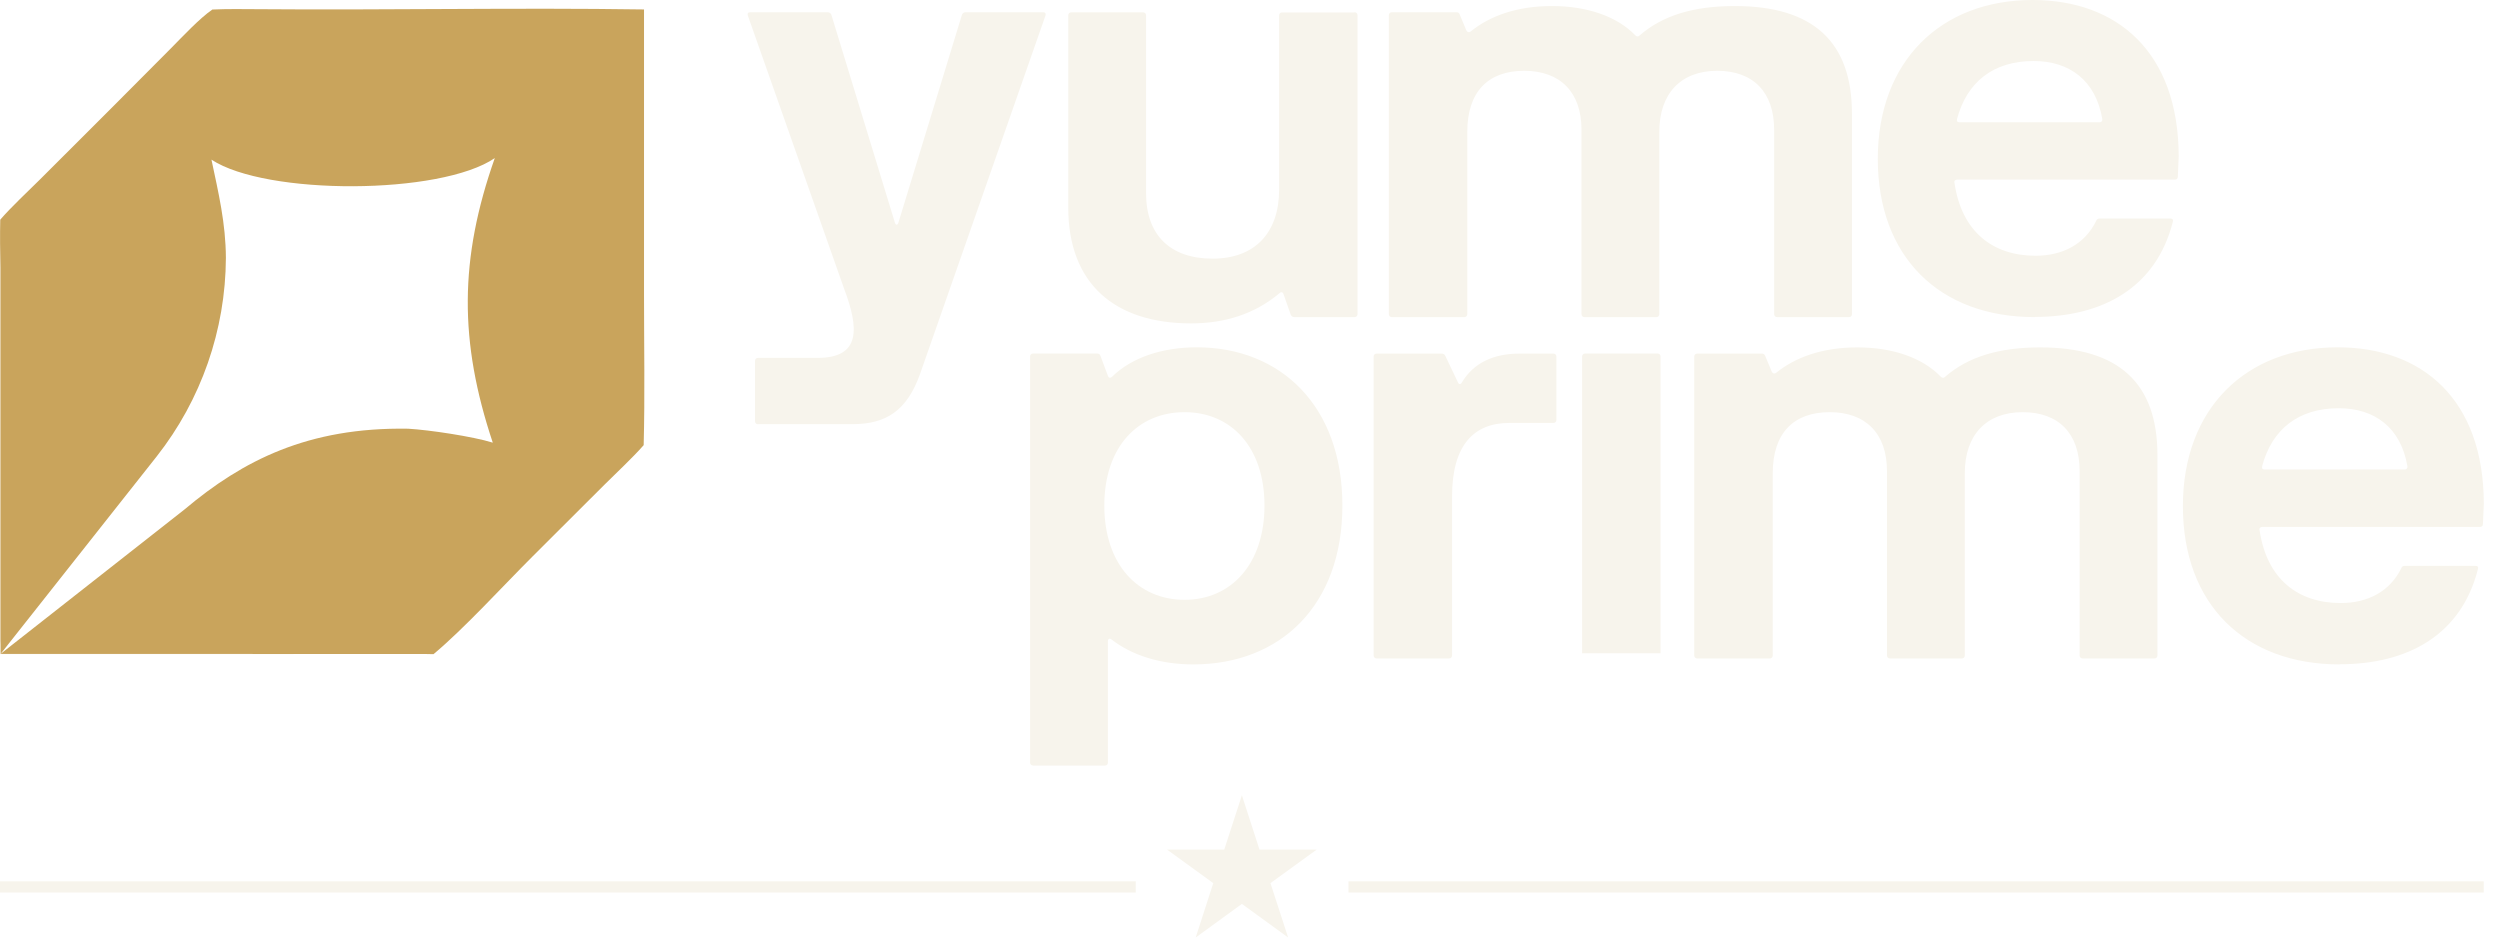
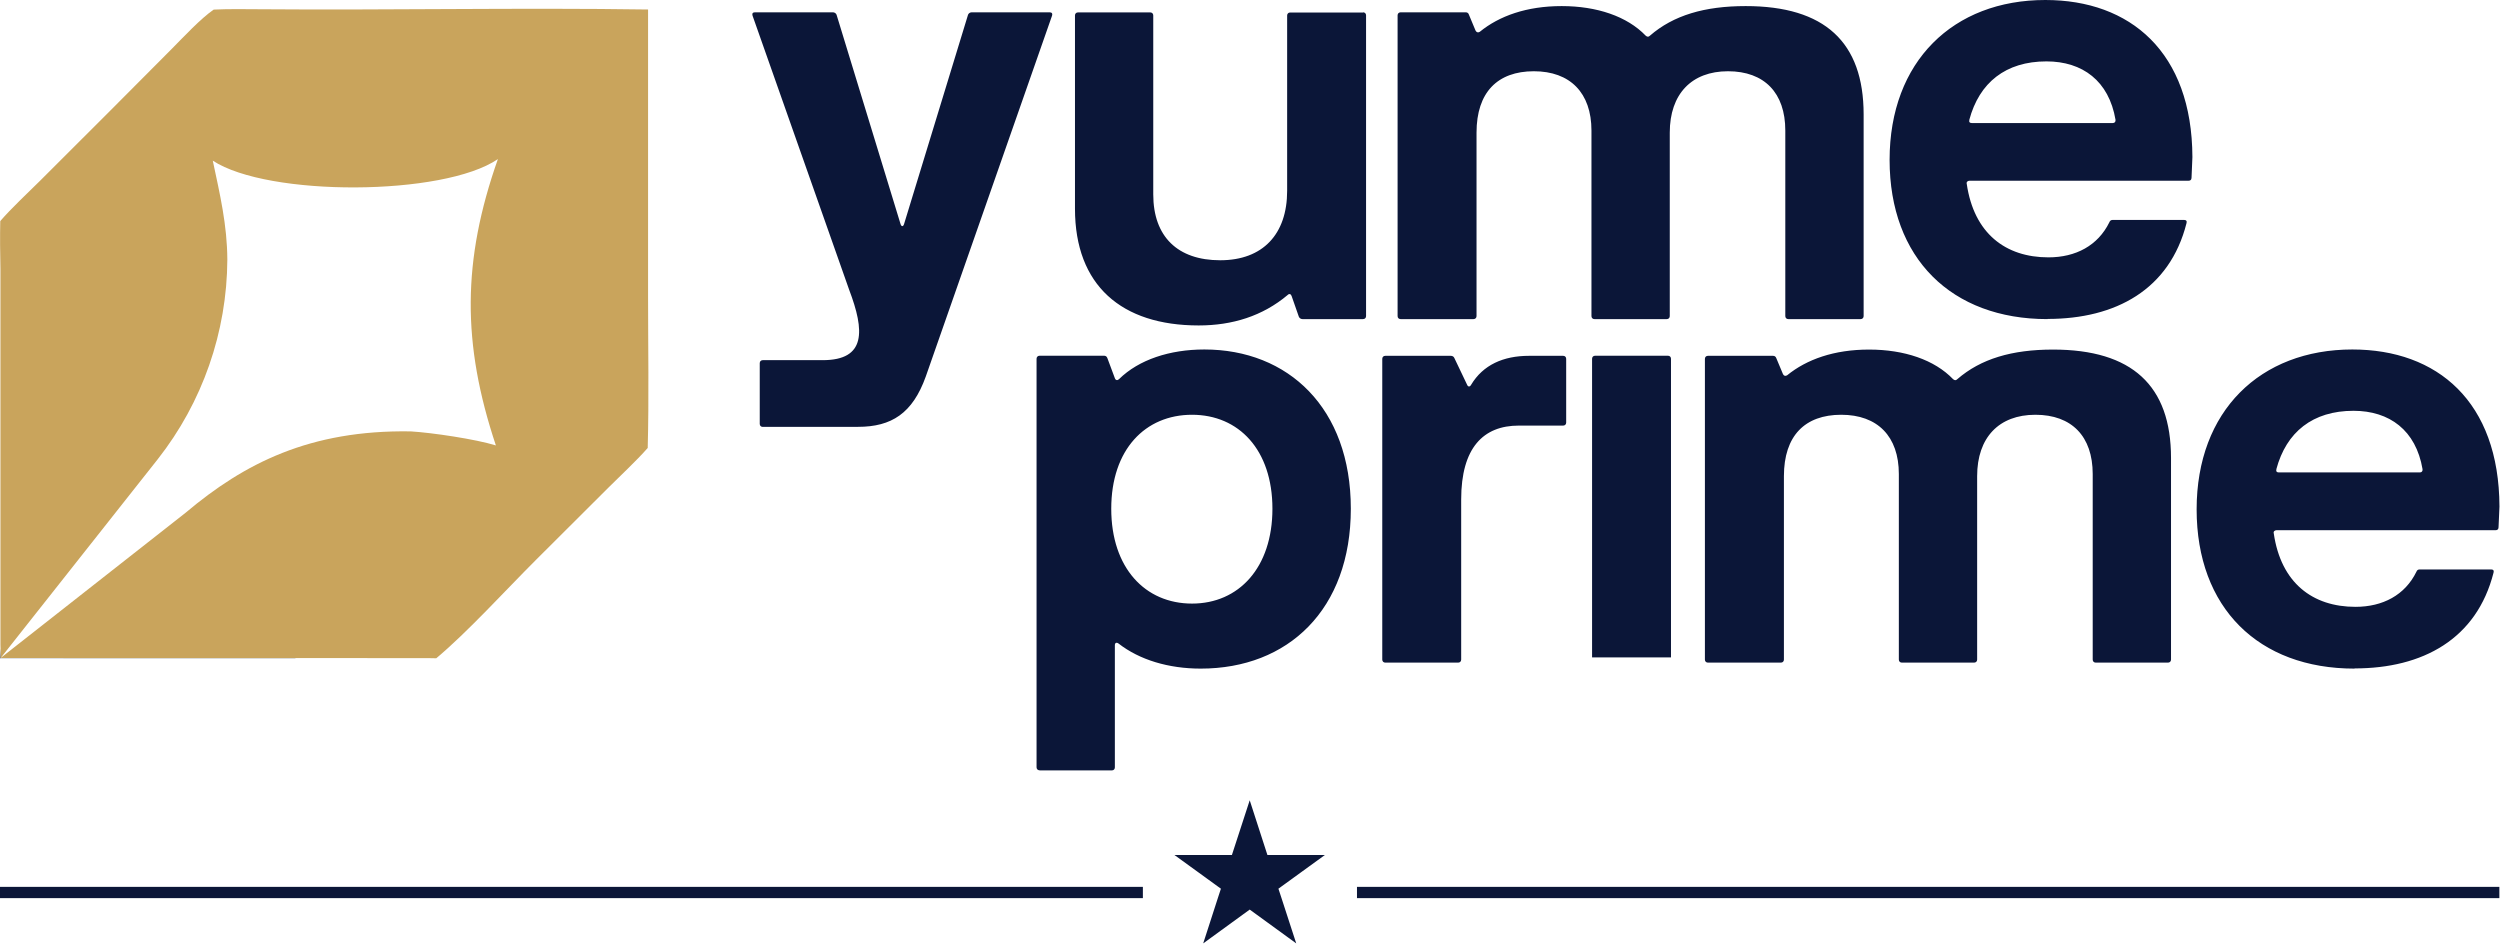
- <svg xmlns="http://www.w3.org/2000/svg" width="120" height="45" viewBox="0 0 120 45" fill="none">
-   <path d="M30.913 14.142V0.454C24.749 0.361 18.561 0.492 12.398 0.441C11.683 0.437 10.902 0.424 10.192 0.458C9.566 0.891 8.764 1.756 8.201 2.323L5.264 5.273L1.92 8.613C1.336 9.192 0.529 9.944 0.012 10.545C-0.005 11.289 0.004 12.062 0.021 12.843V30.942L0.029 30.753L0.021 31.388L20.41 31.392C20.54 31.392 20.674 31.396 20.809 31.4C22.287 30.165 24.149 28.119 25.577 26.695L29.005 23.275C29.606 22.674 30.346 21.994 30.896 21.368C30.959 19.011 30.913 16.511 30.913 14.142ZM23.649 21.246C22.691 20.948 20.599 20.637 19.594 20.578C14.784 20.498 11.65 22.103 8.86 24.451L0.033 31.384L7.524 21.905C9.658 19.191 10.826 15.839 10.843 12.381C10.835 10.717 10.49 9.272 10.15 7.663C12.776 9.39 21.153 9.365 23.75 7.588C22.044 12.427 22.031 16.381 23.653 21.246H23.649Z" fill="#C9A45C" />
-   <path d="M60.456 40.782H63.199L61.102 42.303L60.981 42.391L61.128 42.841L61.83 45L59.611 43.387L57.394 45L58.091 42.841L58.237 42.391L58.116 42.303L56.02 40.782H58.763L59.611 38.173L60.456 40.782ZM54.516 42.841H0V42.303H54.516V42.841ZM119.219 42.841H64.728V42.303H119.219V42.841ZM57.448 16.671C61.443 16.671 64.435 19.456 64.435 24.267C64.434 29.077 61.443 31.892 57.275 31.892C55.742 31.892 54.356 31.476 53.352 30.694C53.251 30.623 53.18 30.665 53.18 30.778V36.605C53.18 36.69 53.12 36.748 53.036 36.748H49.587V36.744C49.503 36.744 49.444 36.685 49.444 36.602V17.111C49.444 17.028 49.503 16.969 49.587 16.969H52.662C52.733 16.969 52.793 16.998 52.822 17.082L53.18 18.04C53.222 18.154 53.309 18.154 53.381 18.082C54.326 17.154 55.801 16.671 57.448 16.671ZM112.207 16.671C116.257 16.671 119.207 19.154 119.224 24.166L119.182 25.148C119.182 25.249 119.122 25.292 119.038 25.292H108.59C108.506 25.292 108.431 25.351 108.46 25.447C108.805 27.804 110.309 28.946 112.354 28.946C113.657 28.946 114.716 28.388 115.262 27.274C115.291 27.191 115.35 27.161 115.421 27.161H118.828C118.929 27.161 118.971 27.22 118.941 27.316C118.139 30.484 115.564 31.884 112.316 31.884L112.308 31.892C107.728 31.891 104.779 28.993 104.779 24.296C104.779 19.599 107.813 16.671 112.207 16.671ZM69.199 16.973C69.27 16.973 69.342 17.003 69.371 17.074L69.984 18.359C70.026 18.46 70.114 18.46 70.169 18.359C70.74 17.401 71.715 16.973 72.934 16.973H74.564C74.647 16.973 74.707 17.032 74.707 17.116V20.157C74.707 20.241 74.647 20.301 74.564 20.301H72.446C70.757 20.301 69.699 21.355 69.699 23.825V31.463C69.699 31.547 69.64 31.606 69.556 31.606H66.077C65.993 31.606 65.935 31.547 65.935 31.463V17.116C65.935 17.032 65.993 16.973 66.077 16.973H69.199ZM97.932 16.675C101.696 16.675 103.557 18.39 103.557 21.843V31.463C103.557 31.547 103.498 31.606 103.414 31.606H99.965C99.881 31.606 99.822 31.547 99.822 31.463V22.611C99.822 20.813 98.822 19.784 97.087 19.784C95.352 19.784 94.31 20.868 94.31 22.712V31.463C94.31 31.547 94.251 31.606 94.167 31.606H90.718C90.634 31.606 90.575 31.547 90.575 31.463V22.611C90.575 20.813 89.558 19.784 87.827 19.784C86.096 19.784 85.092 20.784 85.092 22.712V31.463C85.092 31.547 85.033 31.606 84.949 31.606H81.467C81.383 31.606 81.323 31.547 81.323 31.463V17.116C81.323 17.032 81.383 16.973 81.467 16.973H84.571C84.643 16.973 84.701 17.003 84.731 17.087L85.046 17.843C85.088 17.927 85.16 17.956 85.248 17.901C86.177 17.145 87.479 16.675 89.155 16.675C90.831 16.675 92.277 17.163 93.163 18.087C93.234 18.145 93.293 18.158 93.364 18.087C94.482 17.116 95.97 16.675 97.932 16.675ZM0.021 31.392H14.095L14.091 31.4H0.004L0.021 30.942V31.392ZM79.564 16.969C79.647 16.969 79.706 17.028 79.706 17.111V31.358H75.941V17.111C75.942 17.027 76.001 16.969 76.085 16.969H79.564ZM56.859 19.784C54.629 19.784 53.007 21.439 53.007 24.267C53.007 27.094 54.624 28.791 56.859 28.791C59.09 28.791 60.695 27.077 60.695 24.267C60.695 21.456 59.09 19.784 56.859 19.784ZM112.262 19.595C110.317 19.595 109.056 20.607 108.581 22.38H108.586C108.557 22.481 108.598 22.535 108.699 22.535H115.426C115.514 22.535 115.568 22.476 115.556 22.38C115.24 20.523 113.98 19.595 112.262 19.595ZM39.731 0.588C39.803 0.588 39.874 0.63 39.903 0.701L42.953 10.68C42.995 10.822 43.084 10.822 43.126 10.68L46.176 0.701C46.205 0.63 46.276 0.588 46.348 0.588H50.07C50.171 0.588 50.213 0.647 50.184 0.743L44.159 17.96C43.529 19.716 42.529 20.359 40.924 20.359H36.387L36.383 20.363C36.299 20.363 36.24 20.305 36.24 20.221V17.322C36.24 17.238 36.299 17.179 36.383 17.179H39.244C41.319 17.178 41.248 15.78 40.504 13.822L35.895 0.743C35.866 0.643 35.908 0.588 36.009 0.588H39.731ZM65.019 0.588C65.103 0.588 65.161 0.647 65.161 0.731V15.078C65.161 15.162 65.103 15.221 65.019 15.221H62.128C62.056 15.221 61.985 15.179 61.956 15.107L61.611 14.125C61.582 14.024 61.498 13.995 61.427 14.065C60.225 15.078 58.78 15.523 57.175 15.523C53.495 15.523 51.276 13.612 51.276 9.957V0.735C51.276 0.651 51.335 0.593 51.419 0.593H54.868C54.952 0.593 55.011 0.651 55.011 0.735V9.272C55.011 11.285 56.171 12.415 58.204 12.415C60.237 12.415 61.397 11.171 61.398 9.104V0.739C61.398 0.655 61.456 0.597 61.54 0.597H65.019V0.588ZM83.269 0.29C87.033 0.29 88.894 2.004 88.894 5.457V15.078C88.894 15.162 88.836 15.222 88.752 15.222H85.303C85.219 15.222 85.159 15.162 85.159 15.078V6.227C85.159 4.429 84.16 3.399 82.425 3.398C80.69 3.398 79.647 4.483 79.647 6.327V15.078C79.647 15.162 79.589 15.222 79.505 15.222H76.056C75.972 15.222 75.912 15.162 75.912 15.078V6.227C75.912 4.429 74.896 3.399 73.165 3.398C71.434 3.398 70.43 4.399 70.43 6.327V15.078C70.43 15.162 70.371 15.222 70.287 15.222H66.809C66.725 15.222 66.665 15.162 66.665 15.078V0.731C66.665 0.647 66.725 0.588 66.809 0.588H69.913C69.984 0.588 70.043 0.618 70.068 0.701L70.384 1.458C70.426 1.542 70.497 1.571 70.585 1.517C71.513 0.76 72.82 0.29 74.492 0.29C76.164 0.29 77.614 0.777 78.5 1.701C78.571 1.76 78.631 1.773 78.702 1.701C79.82 0.731 81.307 0.29 83.269 0.29ZM97.561 0C101.612 0 104.561 2.483 104.578 7.495L104.536 8.479C104.536 8.579 104.477 8.621 104.393 8.621H93.944C93.86 8.621 93.785 8.68 93.814 8.776C94.159 11.133 95.663 12.276 97.709 12.276C99.011 12.276 100.07 11.717 100.616 10.604C100.646 10.52 100.704 10.49 100.775 10.49H104.183C104.283 10.49 104.325 10.55 104.296 10.646C103.493 13.814 100.918 15.213 97.671 15.213L97.662 15.221C93.083 15.221 90.134 12.322 90.134 7.625C90.134 2.928 93.167 9.0507e-06 97.561 0ZM97.616 2.929C95.671 2.929 94.41 3.941 93.936 5.714H93.94C93.911 5.815 93.953 5.869 94.054 5.869H100.779C100.867 5.869 100.923 5.81 100.91 5.714C100.595 3.857 99.335 2.929 97.616 2.929Z" fill="#F7F4EC" />
+ <svg xmlns="http://www.w3.org/2000/svg" width="106" height="40" viewBox="0 0 106 40" fill="none">
+   <path d="M27.478 12.57V0.403C22 0.321 16.499 0.437 11.02 0.392C10.385 0.388 9.691 0.377 9.06 0.407C8.503 0.792 7.79 1.561 7.29 2.065L4.679 4.687L1.707 7.656C1.187 8.171 0.47 8.84 0.011 9.374C-0.004 10.035 0.004 10.722 0.019 11.416V27.504L0.026 27.336L0.019 27.9L18.142 27.904C18.258 27.904 18.377 27.908 18.497 27.911C19.811 26.814 21.465 24.995 22.735 23.729L25.783 20.689C26.317 20.155 26.974 19.55 27.463 18.994C27.519 16.898 27.478 14.677 27.478 12.57ZM21.021 18.885C20.17 18.62 18.31 18.344 17.417 18.291C13.141 18.221 10.355 19.647 7.876 21.735L0.03 27.896L6.688 19.471C8.585 17.059 9.624 14.079 9.639 11.005C9.631 9.527 9.325 8.242 9.022 6.812C11.356 8.347 18.803 8.324 21.111 6.745C19.595 11.047 19.583 14.561 21.025 18.885H21.021Z" fill="#C9A45C" />
+   <path d="M53.738 36.251H56.177L54.313 37.602L54.205 37.681L54.336 38.08L54.96 40L52.988 38.566L51.016 40L51.636 38.08L51.767 37.681L51.658 37.602L49.795 36.251H52.233L52.988 33.932L53.738 36.251ZM48.458 38.08H0V37.602H48.458V38.08ZM105.973 38.08H57.536V37.602H105.973V38.08ZM51.065 14.818C54.616 14.818 57.275 17.294 57.275 21.57C57.275 25.846 54.616 28.349 50.911 28.349C49.548 28.349 48.316 27.979 47.424 27.284C47.334 27.221 47.271 27.258 47.27 27.358V32.538C47.27 32.613 47.218 32.665 47.144 32.665H44.077V32.661C44.003 32.661 43.95 32.609 43.95 32.534V15.211C43.95 15.136 44.003 15.083 44.077 15.083H46.812C46.875 15.083 46.927 15.11 46.953 15.185L47.27 16.036C47.308 16.137 47.386 16.136 47.449 16.073C48.289 15.248 49.601 14.818 51.065 14.818ZM99.739 14.818C103.339 14.818 105.962 17.025 105.977 21.48L105.938 22.355C105.938 22.444 105.886 22.481 105.812 22.481H96.524C96.45 22.481 96.382 22.534 96.408 22.619C96.714 24.714 98.052 25.73 99.87 25.73C101.028 25.73 101.97 25.234 102.455 24.244C102.481 24.169 102.533 24.144 102.597 24.144H105.625C105.715 24.144 105.752 24.195 105.726 24.281C105.012 27.097 102.724 28.341 99.837 28.341L99.829 28.349C95.759 28.349 93.137 25.772 93.137 21.597C93.137 17.422 95.833 14.819 99.739 14.818ZM61.51 15.087C61.573 15.087 61.637 15.113 61.663 15.177L62.208 16.319C62.245 16.409 62.325 16.409 62.373 16.319C62.881 15.468 63.747 15.087 64.83 15.087H66.279C66.354 15.087 66.406 15.139 66.406 15.214V17.918C66.406 17.992 66.354 18.045 66.279 18.045H64.397C62.895 18.045 61.954 18.982 61.954 21.178V27.968C61.954 28.042 61.902 28.095 61.827 28.095H58.735C58.661 28.095 58.609 28.042 58.608 27.968V15.214C58.608 15.139 58.661 15.087 58.735 15.087H61.51ZM87.05 14.822C90.396 14.822 92.051 16.346 92.051 19.415V27.968C92.051 28.042 91.998 28.095 91.924 28.095H88.857C88.783 28.095 88.731 28.042 88.731 27.968V20.099C88.73 18.5 87.842 17.586 86.3 17.586C84.757 17.586 83.831 18.549 83.831 20.189V27.968C83.831 28.042 83.779 28.095 83.704 28.095H80.638C80.563 28.095 80.511 28.042 80.511 27.968V20.099C80.511 18.5 79.607 17.586 78.068 17.586C76.53 17.586 75.638 18.474 75.638 20.189V27.968C75.638 28.042 75.585 28.095 75.511 28.095H72.415C72.341 28.095 72.288 28.042 72.288 27.968V15.214C72.288 15.139 72.341 15.087 72.415 15.087H75.175C75.238 15.087 75.29 15.114 75.316 15.188L75.597 15.86C75.634 15.935 75.697 15.961 75.775 15.912C76.601 15.24 77.759 14.822 79.249 14.822C80.739 14.822 82.024 15.256 82.811 16.077C82.875 16.129 82.927 16.14 82.99 16.077C83.984 15.214 85.306 14.822 87.05 14.822ZM0.019 27.904H12.529L12.525 27.911H0.004L0.019 27.504V27.904ZM70.723 15.083C70.797 15.083 70.85 15.136 70.85 15.211V27.874H67.504V15.211C67.504 15.136 67.556 15.083 67.631 15.083H70.723ZM50.542 17.586C48.559 17.586 47.117 19.057 47.117 21.57C47.117 24.084 48.555 25.592 50.542 25.592C52.525 25.592 53.951 24.069 53.951 21.57C53.951 19.072 52.525 17.586 50.542 17.586ZM99.788 17.418C98.059 17.418 96.939 18.318 96.517 19.894H96.52C96.495 19.983 96.532 20.031 96.621 20.031H102.601C102.679 20.031 102.727 19.979 102.716 19.894C102.436 18.243 101.315 17.418 99.788 17.418ZM35.316 0.522C35.38 0.522 35.444 0.561 35.47 0.624L38.181 9.493C38.218 9.62 38.297 9.62 38.334 9.493L41.045 0.624C41.071 0.561 41.135 0.523 41.198 0.522H44.507C44.596 0.522 44.635 0.575 44.608 0.661L39.253 15.965C38.693 17.526 37.803 18.098 36.377 18.098H32.344L32.34 18.101C32.265 18.1 32.213 18.048 32.213 17.974V15.398C32.213 15.323 32.265 15.271 32.34 15.271H34.884C36.728 15.27 36.665 14.026 36.004 12.286L31.907 0.661C31.881 0.572 31.918 0.522 32.008 0.522H35.316ZM57.794 0.522C57.868 0.522 57.921 0.575 57.921 0.649V13.403C57.921 13.478 57.868 13.53 57.794 13.53H55.225C55.161 13.53 55.097 13.492 55.071 13.429L54.766 12.556C54.739 12.466 54.665 12.44 54.602 12.503C53.534 13.403 52.249 13.799 50.822 13.799C47.551 13.799 45.579 12.1 45.579 8.851V0.653C45.579 0.579 45.631 0.526 45.706 0.526H48.772C48.846 0.526 48.898 0.579 48.898 0.653V8.242C48.898 10.031 49.93 11.035 51.737 11.035C53.544 11.035 54.575 9.93 54.575 8.093V0.657C54.575 0.583 54.627 0.53 54.702 0.53H57.794V0.522ZM74.017 0.258C77.362 0.258 79.017 1.781 79.018 4.851V13.403C79.017 13.478 78.965 13.53 78.891 13.53H75.824C75.75 13.53 75.697 13.478 75.697 13.403V5.534C75.697 3.936 74.809 3.022 73.267 3.021C71.724 3.021 70.798 3.985 70.798 5.624V13.403C70.798 13.478 70.745 13.53 70.671 13.53H67.605C67.53 13.53 67.478 13.478 67.478 13.403V5.534C67.477 3.936 66.574 3.021 65.035 3.021C63.497 3.022 62.605 3.91 62.605 5.624V13.403C62.604 13.478 62.552 13.53 62.477 13.53H59.385C59.31 13.53 59.258 13.478 59.258 13.403V0.649C59.258 0.575 59.31 0.523 59.385 0.522H62.145C62.208 0.522 62.261 0.549 62.283 0.624L62.563 1.296C62.601 1.37 62.664 1.397 62.742 1.349C63.568 0.676 64.73 0.258 66.216 0.258C67.702 0.258 68.99 0.691 69.778 1.513C69.842 1.565 69.894 1.576 69.957 1.513C70.95 0.65 72.273 0.258 74.017 0.258ZM86.722 0C90.322 9.37172e-05 92.943 2.207 92.958 6.662L92.921 7.536C92.921 7.626 92.868 7.663 92.794 7.663H83.506C83.431 7.663 83.365 7.716 83.391 7.802C83.697 9.896 85.034 10.912 86.853 10.912C88.01 10.912 88.951 10.415 89.436 9.426C89.463 9.351 89.515 9.325 89.578 9.325H92.607C92.697 9.325 92.734 9.377 92.708 9.463C91.995 12.279 89.705 13.523 86.818 13.523L86.811 13.53C82.741 13.53 80.119 10.953 80.119 6.778C80.119 2.603 82.815 0 86.722 0ZM86.769 2.603C85.041 2.603 83.921 3.503 83.499 5.079H83.502C83.476 5.169 83.514 5.217 83.603 5.217H89.582C89.66 5.217 89.709 5.165 89.698 5.079C89.418 3.428 88.297 2.603 86.769 2.603Z" fill="#0B1638" />
</svg>
